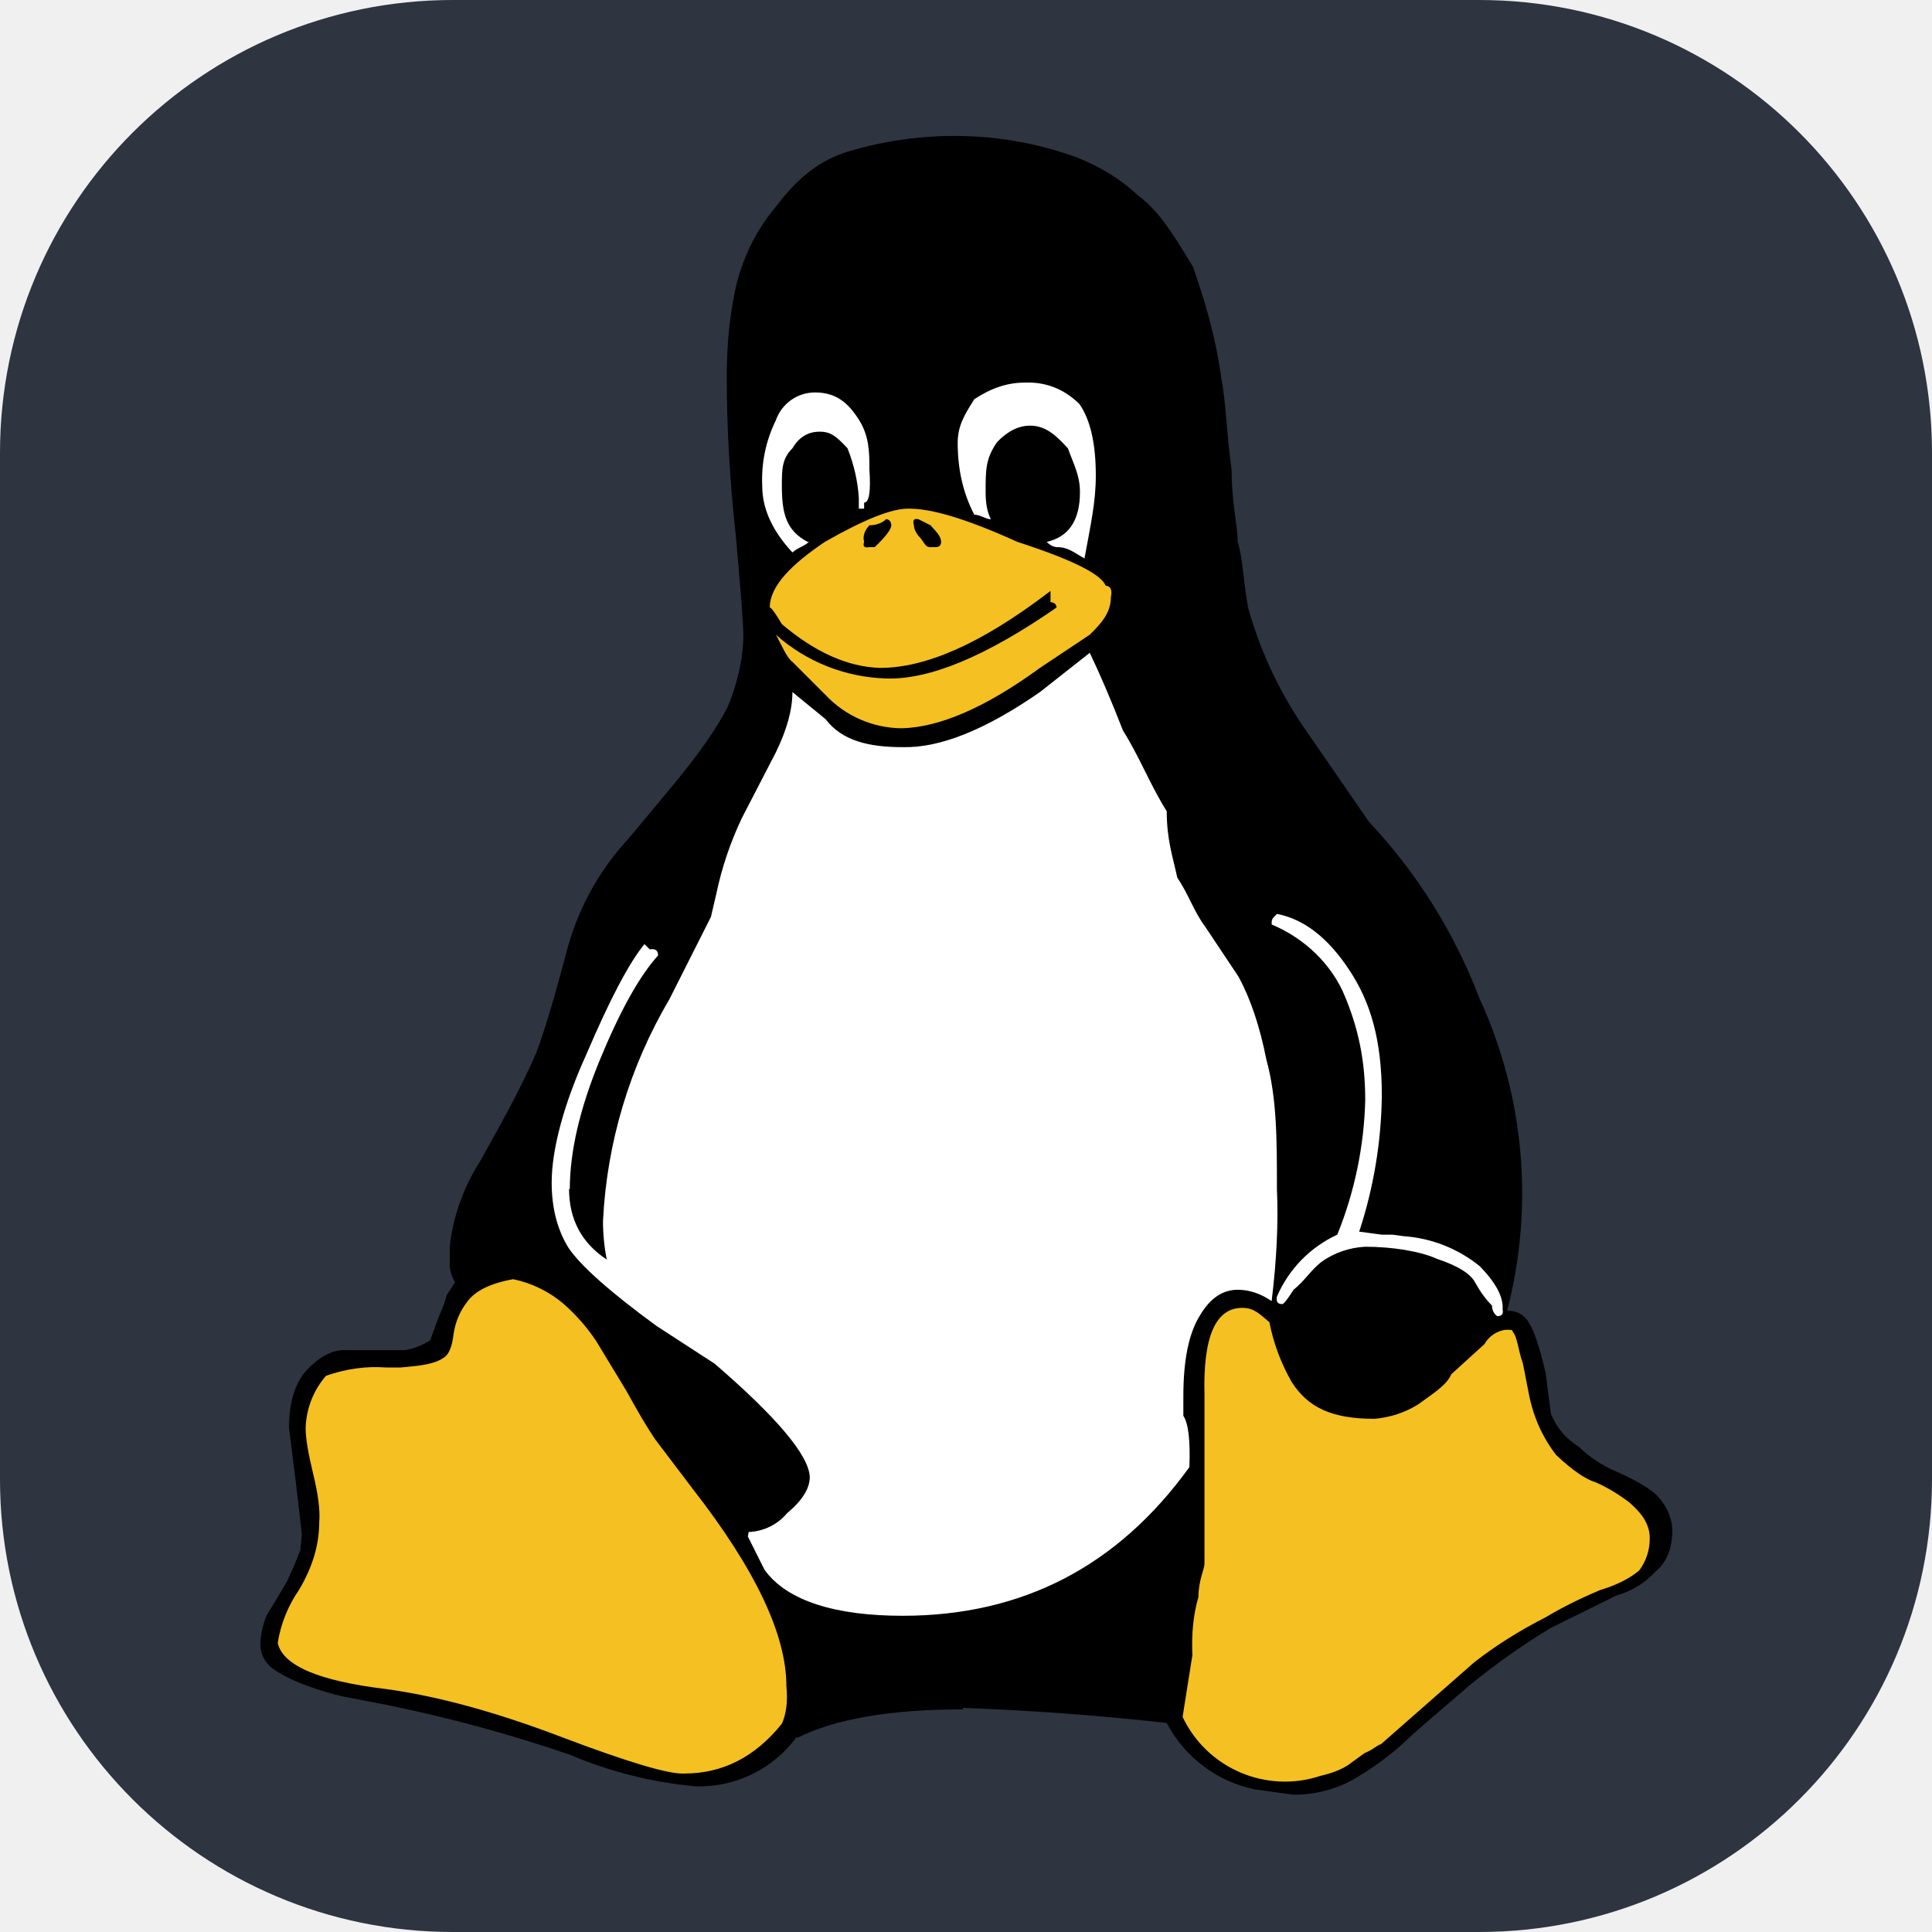
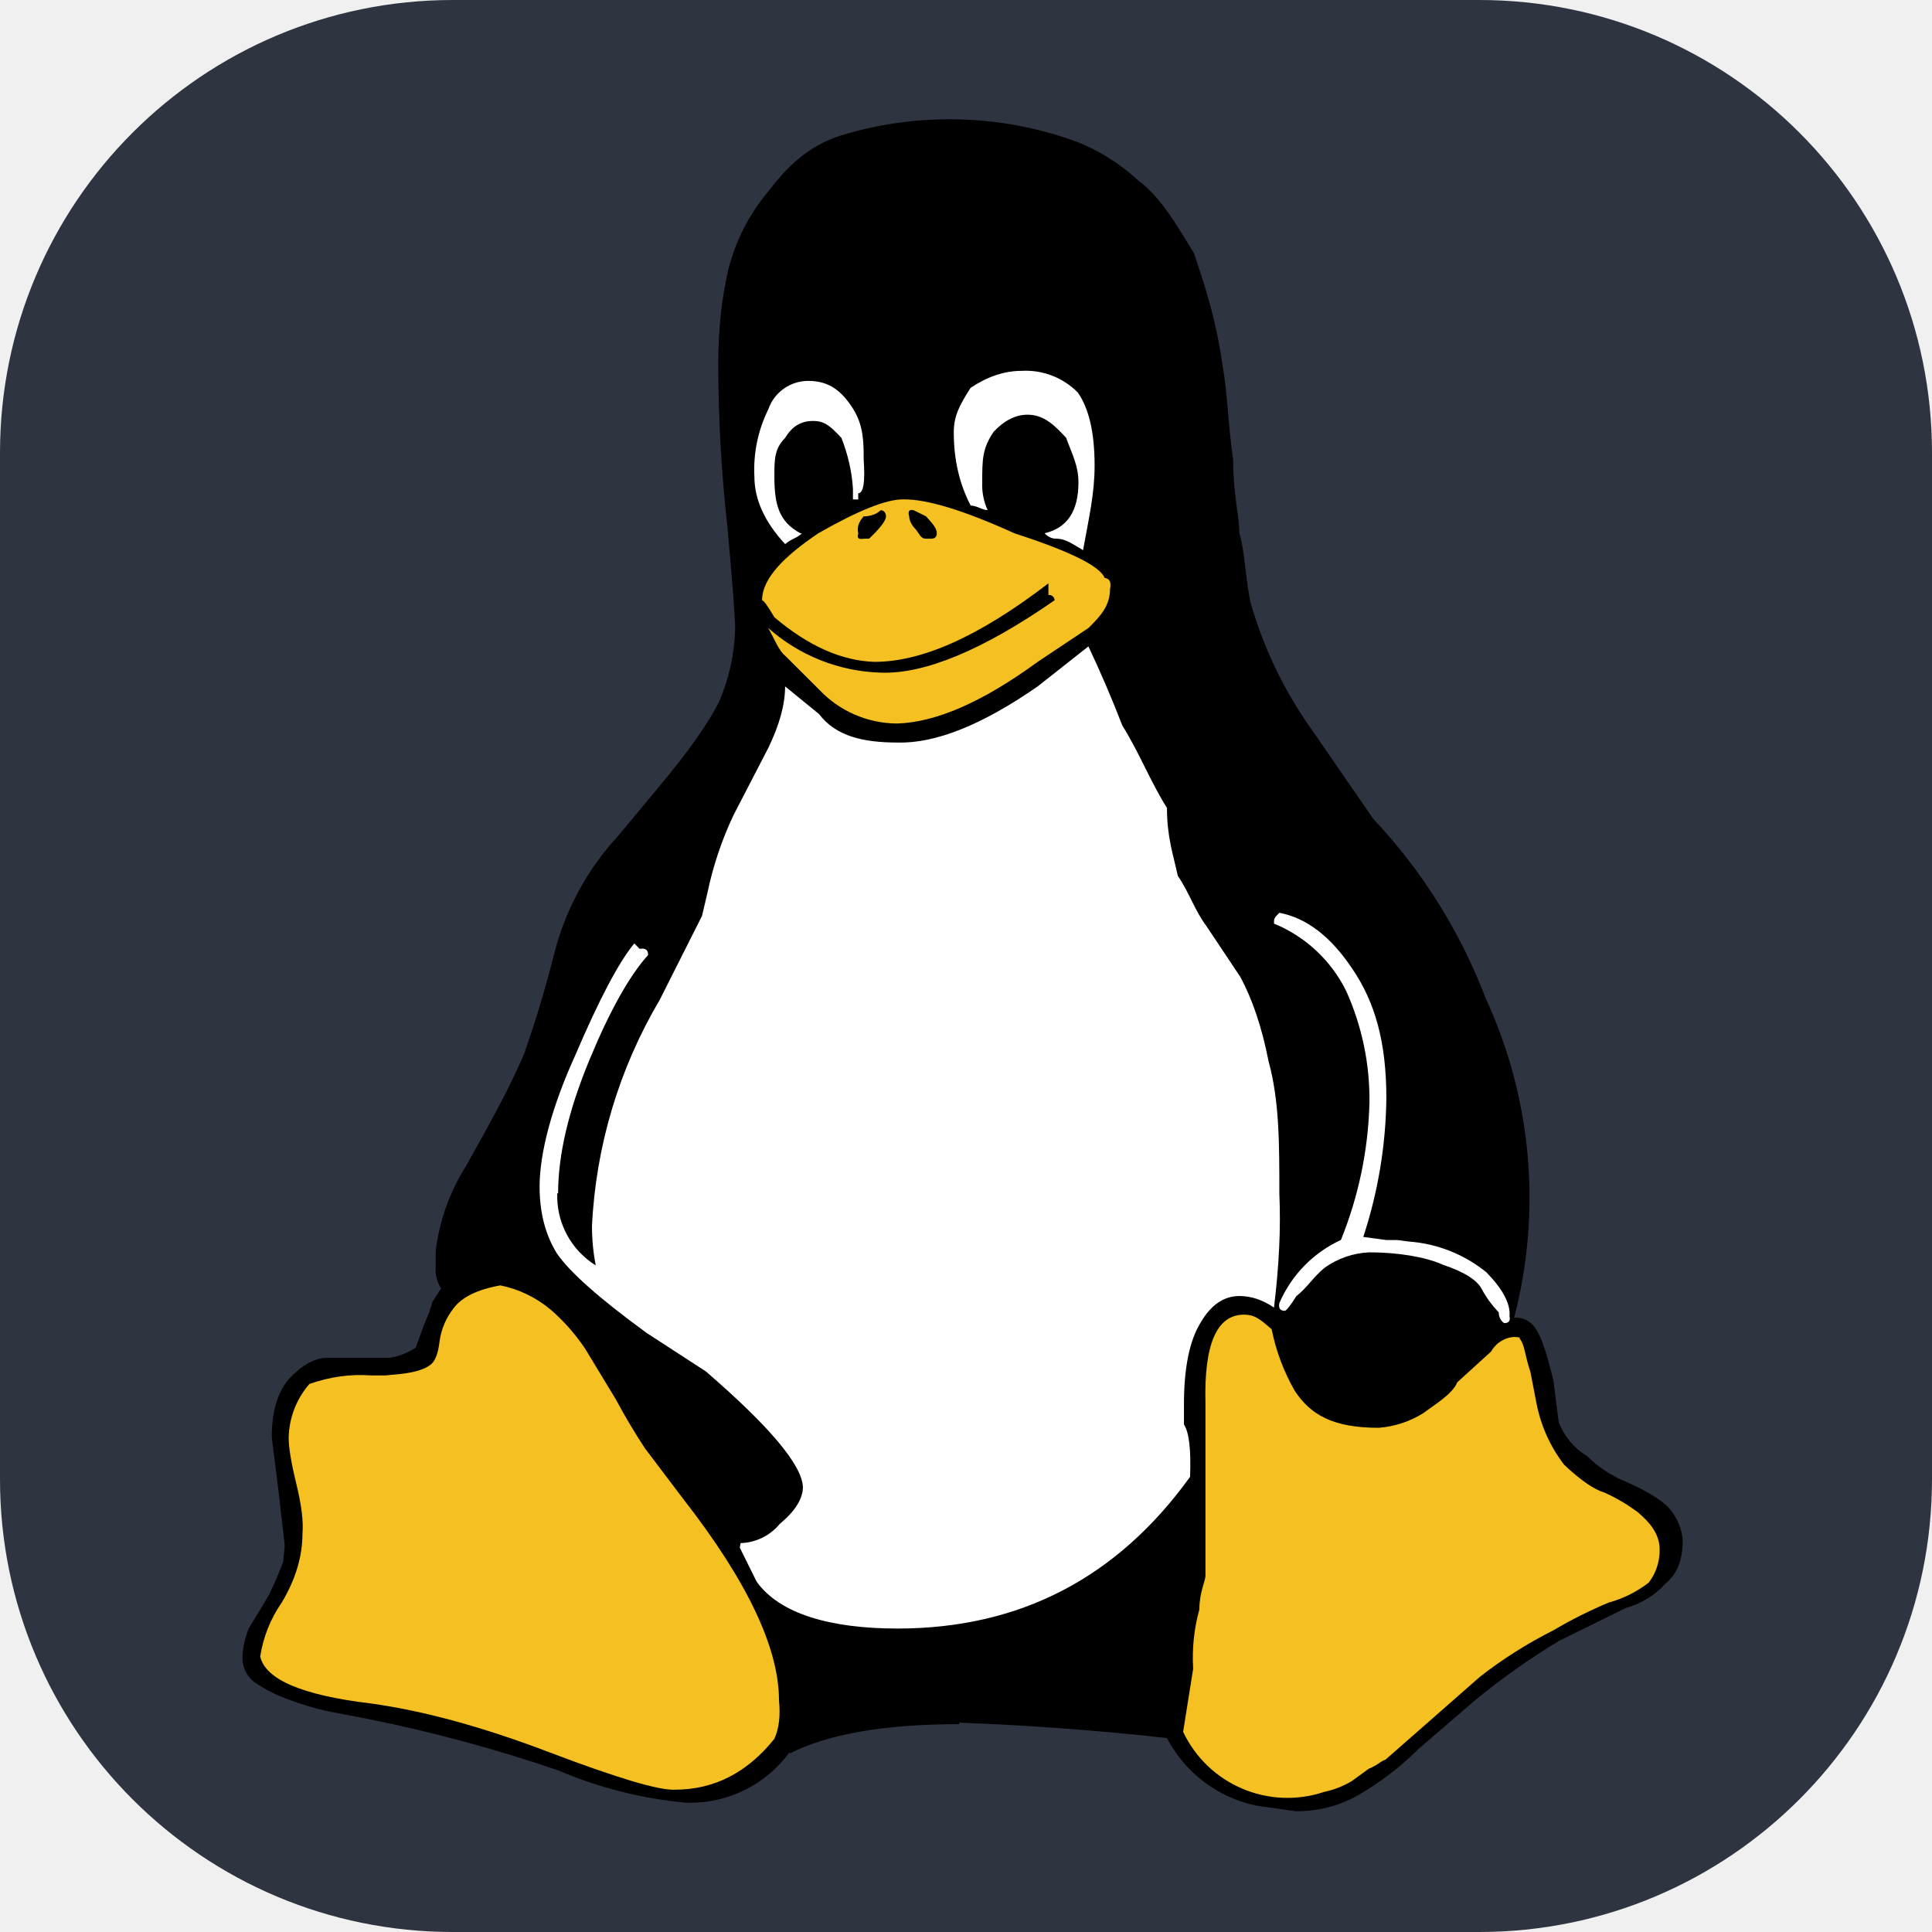
<svg xmlns="http://www.w3.org/2000/svg" width="256" height="256" fill="none" viewBox="0 0 256 256">
-   <path fill="#2e3440" d="M196 0H60A60 60 0 0 0 0 60v136a60 60 0 0 0 60 60h136a60 60 0 0 0 60-60V60a60 60 0 0 0-60-60" />
-   <path fill="#000" d="M127.6 226.5q-14.5 0-22 3.8v-.2a16 16 0 0 1-13.4 6.6 55 55 0 0 1-16.7-4.2q-12-4.1-24.3-6.6l-5.7-1.1q-2.3-.5-5-1.5T36 221a4 4 0 0 1-1.5-3.1q0-1.7.8-3.8l1.4-2.3 1.3-2.2 1-2.2.8-2 .2-2.1-.8-6.9-.9-7.2q0-4.9 2.2-7.5 2.5-2.7 4.9-2.8h8.3a9 9 0 0 0 3.3-1.3l1.1-3 .7-1.7.4-1.3 1.1-1.7q-.8-1.3-.7-2.8v-2q.7-6 4-11.2l2.5-4.5c2.2-4 3.7-7 5-10q1.6-4.3 3.9-13a35 35 0 0 1 8.3-15.3l5.5-6.6q5.5-6.6 7.6-10.8c1.3-3 2.1-6.6 2.1-9.5q0-2.1-1-13.2-1.2-11-1.2-21c0-5.1.5-8.8 1.3-12.4q1.5-5.8 5.2-10.2c2.2-2.9 5-5.9 9.5-7.3 10-3 20.7-2.8 30.5.8q4.7 1.9 8 5c3 2.2 5.1 5.9 7.3 9.5 1.5 4.4 2.9 8.8 3.7 14.5.7 3.8.7 7.4 1.4 12.4 0 4.4.8 7.3.8 9.5.7 2.2.7 5 1.4 8.8a54 54 0 0 0 8 16.7l8 11.6a71 71 0 0 1 14.6 23.3c6 13 7.3 27.6 3.7 41.5a3 3 0 0 1 2.9 1.6q1 1.5 2.2 6.6l.7 5.4q1.1 2.8 3.7 4.4a16 16 0 0 0 5 3.3c1.6.7 3.8 1.8 5.2 3q2 2 2.2 4.6 0 3.8-2.2 5.6a11 11 0 0 1-5.2 3.2l-8.7 4.3a92 92 0 0 0-11 7.8l-7.2 6.2q-3.5 3.5-8 6.1a16 16 0 0 1-8 2l-5-.7a17 17 0 0 1-11.7-8.8q-13.5-1.5-27-2" />
-   <path fill="#fff" d="M107 71.8c-2.8-1.5-3.4-3.7-3.4-7.4 0-2.2 0-3.6 1.4-5q1.3-2.2 3.6-2.2c1.5 0 2.2.6 3.7 2.2q1.3 3.3 1.5 6.6v1.4h.7v-.8q1 0 .7-4.4c0-2.2 0-4.4-1.4-6.6s-3-3.6-5.8-3.6a5.5 5.5 0 0 0-5.2 3.7q-2 4.1-1.8 8.7 0 4.5 4 8.8c.8-.7 1.4-.7 2.2-1.4m91.2 102.6q.9 0 .7-.9.2-2.4-3-5.7a18 18 0 0 0-10.1-4l-1.5-.2h-1.4l-3-.4a60 60 0 0 0 3-18c0-7.4-1.5-12.5-4.4-16.8q-4.2-6.3-9.5-7.3c-.7.7-.7.7-.7 1.4 3.6 1.5 7.3 4.4 9.4 8.8 2.2 5 3 9.5 3 14.5a51 51 0 0 1-3.7 17.8 16 16 0 0 0-8 8.2q-.2 1 .7 1 .3 0 1.5-1.9c1.5-1.2 2.2-2.5 3.7-3.7a11 11 0 0 1 5.8-2c3.6 0 7.3.6 9.5 1.6q4.2 1.4 5.1 3.2 1 1.8 2.2 3c0 1 .7 1.4.7 1.4M131.3 68.8q-.7-1.3-.7-3.6c0-3 0-4.4 1.5-6.6q2.1-2.2 4.4-2.2c2.2 0 3.6 1.5 5 3 .8 2.2 1.6 3.6 1.6 5.8q0 5.6-4.4 6.6s.6.7 1.4.7c1.4 0 2.2.7 3.6 1.5.8-4.4 1.5-7.4 1.5-11q0-6.4-2.2-9.5-3.1-3-7.3-2.8-3.3 0-6.6 2.2c-1.4 2.2-2.2 3.6-2.2 5.8q0 5.3 2.2 9.5c.8 0 1.5.6 2.2.6m-55.8 88.8q0-7.5 4-17.2t7.7-13.8q0-1-1.1-.8l-.7-.7q-3 3.6-7.7 14.6c-3 6.6-4.6 12.6-4.6 17q0 5 2.2 8.6 2.4 3.6 11.7 10.4l7.7 5q12.4 10.7 12.6 15 0 2.3-3 4.8a7 7 0 0 1-5.1 2.5l-.1.6 2.2 4.4c3 4.2 9.6 6.1 18.3 6.1q23.8 0 38-19.7.2-5.3-.8-6.8V185q0-7.2 2.2-10.7 2-3.4 5-3.4 2.3 0 4.5 1.5 1-8.2.7-14.8c0-6.6 0-12.1-1.4-17.2q-1.3-6.6-3.7-11l-4.4-6.6c-1.5-2-2.2-4.3-3.7-6.5-.6-2.8-1.4-5-1.4-8.8-2.2-3.5-3.6-7.2-5.8-10.7q-2.3-5.9-4.4-10.3l-6.6 5.2Q127 99.2 119.6 99c-4.4 0-8-.8-10.2-3.7l-4.4-3.6q0 3.5-2.2 8l-4.5 8.7a45 45 0 0 0-3.4 10.1l-.7 3-5.5 10.9a64 64 0 0 0-8.8 29.4q0 2.6.5 5.1-5-3.3-5-9.4" />
-   <path fill="#f5c021" d="M146.5 77.6q-.9-2.3-11.7-5.8-9.9-4.5-14.5-4.4-3.3 0-11 4.4c-4.3 2.9-7.3 5.8-7.3 8.7q.3 0 1.6 2.2 6.6 5.6 13 5.8c5.9 0 13.2-3 22.6-10.2v1.5c.8 0 .8.7.8.7q-14 9.7-22.6 9.4a23 23 0 0 1-14.6-5.8c.8 1.4 1.4 3 2.2 3.6l4.4 4.4a14 14 0 0 0 10.1 4.4q7.6-.2 18.3-8l6.6-4.4c1.4-1.4 2.8-2.8 2.8-5q.3-1.4-.7-1.5m-30.6-5.1h-.7q-1 .2-.7-.7-.3-1.1.7-2.2c1.5 0 2.2-.8 2.2-.8.7 0 .7.8.7.8q0 .8-2.2 2.9m8 0h-.6c-.8 0-.8-.7-1.6-1.5 0 0-.6-.7-.6-1.4q-.3-1 .6-.8l1.6.8c.6.7 1.4 1.4 1.4 2.2s-.8.7-.8.7m32.8 155a15 15 0 0 0 18.3 7.8q2.2-.5 3.6-1.4l2.2-1.6c1.4-.6 1.4-.9 2.2-1.2l12.3-10.8q4.2-3.3 9.5-6c3-1.8 5.8-3 7.2-3.6q3.3-1 5.2-2.6a7 7 0 0 0 1.4-4.3c0-2.1-1.4-3.6-2.8-4.8q-2.3-1.7-4.4-2.6-2-.6-5.2-3.6-2.7-3.5-3.6-8l-.8-4.1c-.7-2-.7-3.5-1.4-4.3q.2-.2-.7-.2c-.8 0-2.2.5-3 1.9l-4.4 4c-.6 1.5-2.8 2.8-4.4 4a13 13 0 0 1-5.8 1.9c-5.8 0-8.8-1.6-10.9-4.8a26 26 0 0 1-3-8c-1.4-1.2-2.1-1.9-3.6-1.9q-5.3 0-5 11.5v22.4c0 .7-.8 2.2-.8 4.4q-1 3.4-.8 7.7zm-105.6-3.7q10.3 1.4 23.4 6.4 13.2 5 16.2 4.8 7.6 0 12.9-6.6.9-2 .6-5 0-10.2-12.4-26.1l-5-6.6q-1.5-2.2-3.8-6.4l-4-6.6a25 25 0 0 0-4.4-5 15 15 0 0 0-6.6-3.2q-4.5.8-6.1 3a9 9 0 0 0-1.8 4.3q-.3 2.5-1.3 3.1-1.1.8-3.7 1.1l-2 .2h-1.9q-4-.3-8 1.1a11 11 0 0 0-2.7 7q0 1.9 1 6t.8 6.4q0 4.5-2.7 9a17 17 0 0 0-2.8 7q1 4.5 14.3 6.1" />
+   <rect width="256" height="256" fill="#2e3440" rx="60" />
+   <path fill="#000" d="M127.1 228.46q-14.8 0-22.45 3.88v-.2a16.3 16.3 0 0 1-13.67 6.73 56 56 0 0 1-17.03-4.29 200 200 0 0 0-24.79-6.73l-5.81-1.12a38 38 0 0 1-5.1-1.53 19 19 0 0 1-4.6-2.35 4 4 0 0 1-1.52-3.16q0-1.74.81-3.88l1.43-2.34 1.33-2.25 1.02-2.24.81-2.04.2-2.14-.8-7.04-.92-7.34q0-5 2.24-7.66 2.55-2.75 5-2.85h8.46a9 9 0 0 0 3.37-1.33l1.12-3.06.71-1.73.41-1.33 1.13-1.73a4.7 4.7 0 0 1-.72-2.86v-2.04a27 27 0 0 1 4.08-11.42l2.55-4.6c2.25-4.07 3.78-7.13 5.1-10.2a154 154 0 0 0 3.98-13.25 36 36 0 0 1 8.47-15.6l5.6-6.74q5.61-6.73 7.76-11.01a26 26 0 0 0 2.14-9.7q0-2.13-1.02-13.46a198 198 0 0 1-1.22-21.42c0-5.2.5-8.97 1.32-12.65a26 26 0 0 1 5.3-10.4c2.25-2.96 5.1-6.02 9.7-7.45a49.2 49.2 0 0 1 31.1.82 26 26 0 0 1 8.16 5.1c3.06 2.24 5.2 6.02 7.45 9.69 1.53 4.49 2.96 8.98 3.78 14.79.7 3.88.7 7.55 1.42 12.65 0 4.49.82 7.44.82 9.69.71 2.24.71 5.1 1.43 8.97a55 55 0 0 0 8.16 17.04l8.16 11.83a72 72 0 0 1 14.89 23.77 63 63 0 0 1 3.77 42.32 3.1 3.1 0 0 1 2.96 1.64q1.02 1.53 2.25 6.73l.7 5.5q1.14 2.86 3.78 4.5a16 16 0 0 0 5.1 3.36c1.64.71 3.88 1.84 5.3 3.06a7.3 7.3 0 0 1 2.25 4.7q0 3.87-2.24 5.7a11 11 0 0 1-5.3 3.27l-8.88 4.38a94 94 0 0 0-11.22 7.96l-7.34 6.32a39 39 0 0 1-8.17 6.23 16.3 16.3 0 0 1-8.16 2.04l-5.1-.72a17.3 17.3 0 0 1-11.93-8.97 375 375 0 0 0-27.54-2.04" />
+   <path fill="#fff" d="M106.08 70.67c-2.86-1.53-3.47-3.78-3.47-7.55 0-2.24 0-3.67 1.43-5.1q1.32-2.25 3.67-2.24c1.53 0 2.25.6 3.78 2.24q1.32 3.37 1.53 6.73v1.43h.7v-.82q1.04 0 .72-4.48c0-2.25 0-4.5-1.42-6.74-1.43-2.24-3.06-3.67-5.92-3.67a5.6 5.6 0 0 0-5.3 3.78 18 18 0 0 0-1.84 8.87q0 4.59 4.08 8.98c.81-.72 1.43-.72 2.24-1.43m93.03 104.65q.91 0 .71-.92.21-2.45-3.06-5.81a18.4 18.4 0 0 0-10.3-4.08l-1.53-.2h-1.43l-3.06-.41a61 61 0 0 0 3.06-18.37c0-7.54-1.53-12.75-4.49-17.13q-4.28-6.43-9.69-7.45c-.71.72-.71.72-.71 1.43a18.5 18.5 0 0 1 9.59 8.98 35 35 0 0 1 3.06 14.79 52 52 0 0 1-3.78 18.15 16.3 16.3 0 0 0-8.16 8.37q-.2 1.02.72 1.02.3 0 1.53-1.94c1.53-1.22 2.24-2.55 3.77-3.78a11 11 0 0 1 5.92-2.03c3.67 0 7.44.6 9.69 1.63q4.28 1.43 5.2 3.26a14 14 0 0 0 2.24 3.06c0 1.02.72 1.43.72 1.43M130.87 67.6a8 8 0 0 1-.72-3.67c0-3.06 0-4.5 1.53-6.74q2.14-2.25 4.49-2.24c2.24 0 3.67 1.53 5.1 3.06.81 2.24 1.63 3.67 1.63 5.92q0 5.7-4.49 6.73s.62.71 1.43.71c1.43 0 2.25.72 3.67 1.53.82-4.49 1.53-7.55 1.53-11.22q0-6.52-2.24-9.69a9.7 9.7 0 0 0-7.45-2.85q-3.36 0-6.73 2.24c-1.43 2.24-2.24 3.67-2.24 5.92q0 5.4 2.24 9.69c.82 0 1.53.6 2.25.6m-56.92 90.57q0-7.64 4.08-17.54t7.85-14.08q0-1.02-1.12-.81l-.71-.72q-3.06 3.67-7.86 14.9c-3.06 6.73-4.69 12.85-4.69 17.33q0 5.1 2.25 8.78 2.44 3.67 11.93 10.6l7.85 5.1q12.65 10.92 12.86 15.3 0 2.35-3.06 4.9a7 7 0 0 1-5.2 2.55l-.1.61 2.23 4.5c3.06 4.28 9.8 6.21 18.67 6.21q24.28 0 38.76-20.1.21-5.4-.81-6.93v-2.65q0-7.34 2.24-10.91 2.04-3.47 5.1-3.47 2.35 0 4.59 1.53 1.02-8.36.71-15.1c0-6.73 0-12.34-1.43-17.54q-1.32-6.73-3.77-11.22l-4.49-6.73c-1.53-2.04-2.24-4.39-3.77-6.63-.61-2.86-1.43-5.1-1.43-8.98-2.24-3.57-3.67-7.34-5.91-10.91a157 157 0 0 0-4.5-10.5l-6.72 5.3q-11.02 7.65-18.57 7.44c-4.49 0-8.16-.81-10.4-3.77l-4.5-3.67q0 3.57-2.23 8.16L97.2 108a46 46 0 0 0-3.46 10.3l-.72 3.06-5.6 11.12a65 65 0 0 0-8.98 29.99q0 2.65.5 5.2a10.8 10.8 0 0 1-5.1-9.59" />
+   <path fill="#f5c021" d="M146.37 76.58q-.92-2.34-11.94-5.91-10.1-4.59-14.79-4.5-3.36 0-11.22 4.5c-4.38 2.96-7.44 5.91-7.44 8.87q.3 0 1.63 2.25 6.73 5.7 13.26 5.91c6.02 0 13.47-3.06 23.05-10.4v1.53c.82 0 .82.71.82.71q-14.28 9.9-23.05 9.59a23.5 23.5 0 0 1-14.9-5.92c.82 1.43 1.43 3.06 2.25 3.68l4.49 4.48a14.3 14.3 0 0 0 10.3 4.5q7.75-.2 18.67-8.17l6.73-4.49c1.43-1.42 2.85-2.85 2.85-5.1q.3-1.42-.71-1.53m-31.21-5.2h-.72q-1.02.2-.71-.71-.3-1.12.71-2.25c1.53 0 2.25-.81 2.25-.81.71 0 .71.81.71.81q0 .82-2.24 2.96m8.16 0h-.61c-.82 0-.82-.71-1.64-1.53 0 0-.6-.71-.6-1.43q-.3-1.02.6-.81l1.64.81c.6.72 1.42 1.43 1.42 2.25 0 .81-.81.71-.81.71m33.45 158.1a15.3 15.3 0 0 0 18.67 7.96 12 12 0 0 0 3.67-1.43l2.24-1.63c1.43-.62 1.43-.92 2.25-1.23l12.55-11.01a59 59 0 0 1 9.69-6.12 60 60 0 0 1 7.34-3.68 15 15 0 0 0 5.3-2.65 7 7 0 0 0 1.43-4.38c0-2.15-1.43-3.68-2.85-4.9a23 23 0 0 0-4.5-2.65q-2.03-.6-5.3-3.67a19.4 19.4 0 0 1-3.67-8.16l-.81-4.19c-.72-2.03-.72-3.56-1.43-4.38q.2-.2-.72-.2c-.81 0-2.24.5-3.06 1.93l-4.48 4.08c-.62 1.53-2.86 2.86-4.5 4.08a13 13 0 0 1-5.9 1.94c-5.93 0-8.98-1.63-11.13-4.9a27 27 0 0 1-3.06-8.16c-1.43-1.22-2.14-1.93-3.67-1.93q-5.4 0-5.1 11.73v22.85c0 .7-.81 2.24-.81 4.48a24 24 0 0 0-.82 7.86zm-107.7-3.77q10.5 1.43 23.86 6.53 13.46 5.1 16.52 4.9 7.76 0 13.16-6.74.92-2.04.61-5.1 0-10.4-12.64-26.62l-5.1-6.74a83 83 0 0 1-3.88-6.52l-4.08-6.73a26 26 0 0 0-4.49-5.1 15 15 0 0 0-6.73-3.27q-4.59.82-6.22 3.06a9 9 0 0 0-1.84 4.39q-.3 2.55-1.33 3.16-1.11.81-3.77 1.12l-2.04.2h-1.94q-4.08-.3-8.16 1.13a11.2 11.2 0 0 0-2.75 7.14q0 1.94 1.02 6.12t.81 6.53q0 4.59-2.75 9.18a17 17 0 0 0-2.85 7.14q1.02 4.58 14.58 6.22" />
</svg>
